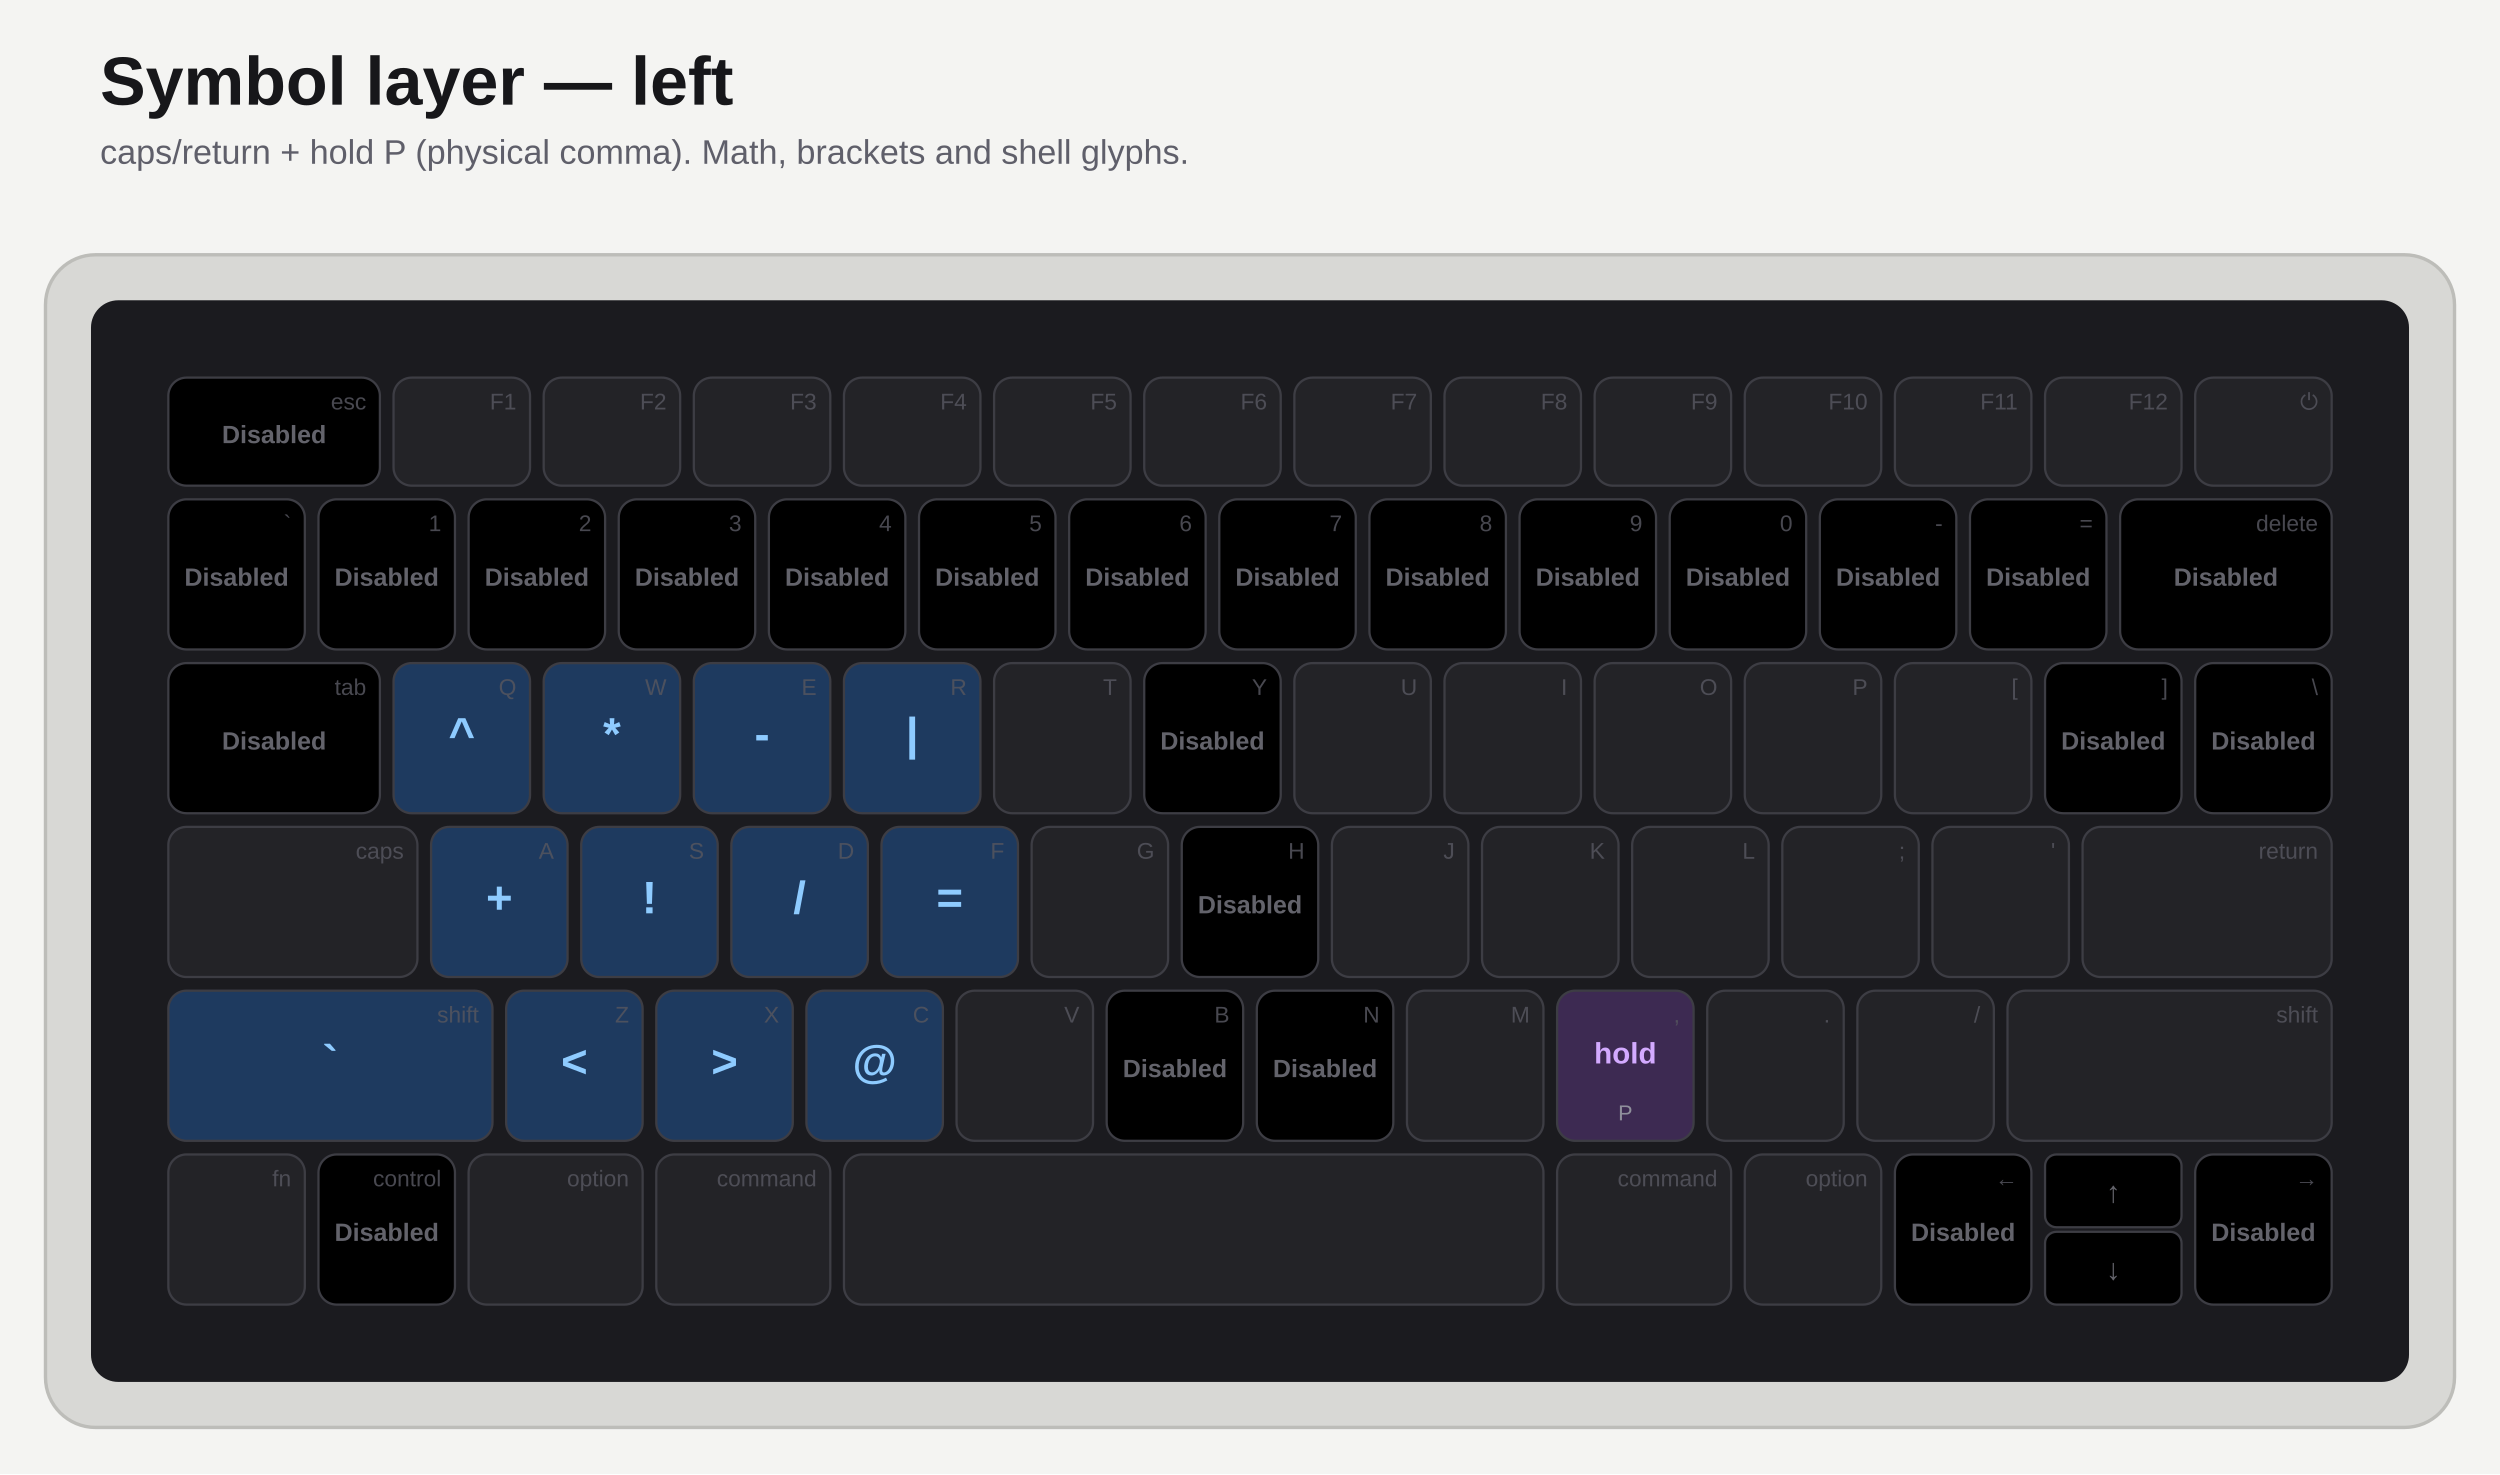
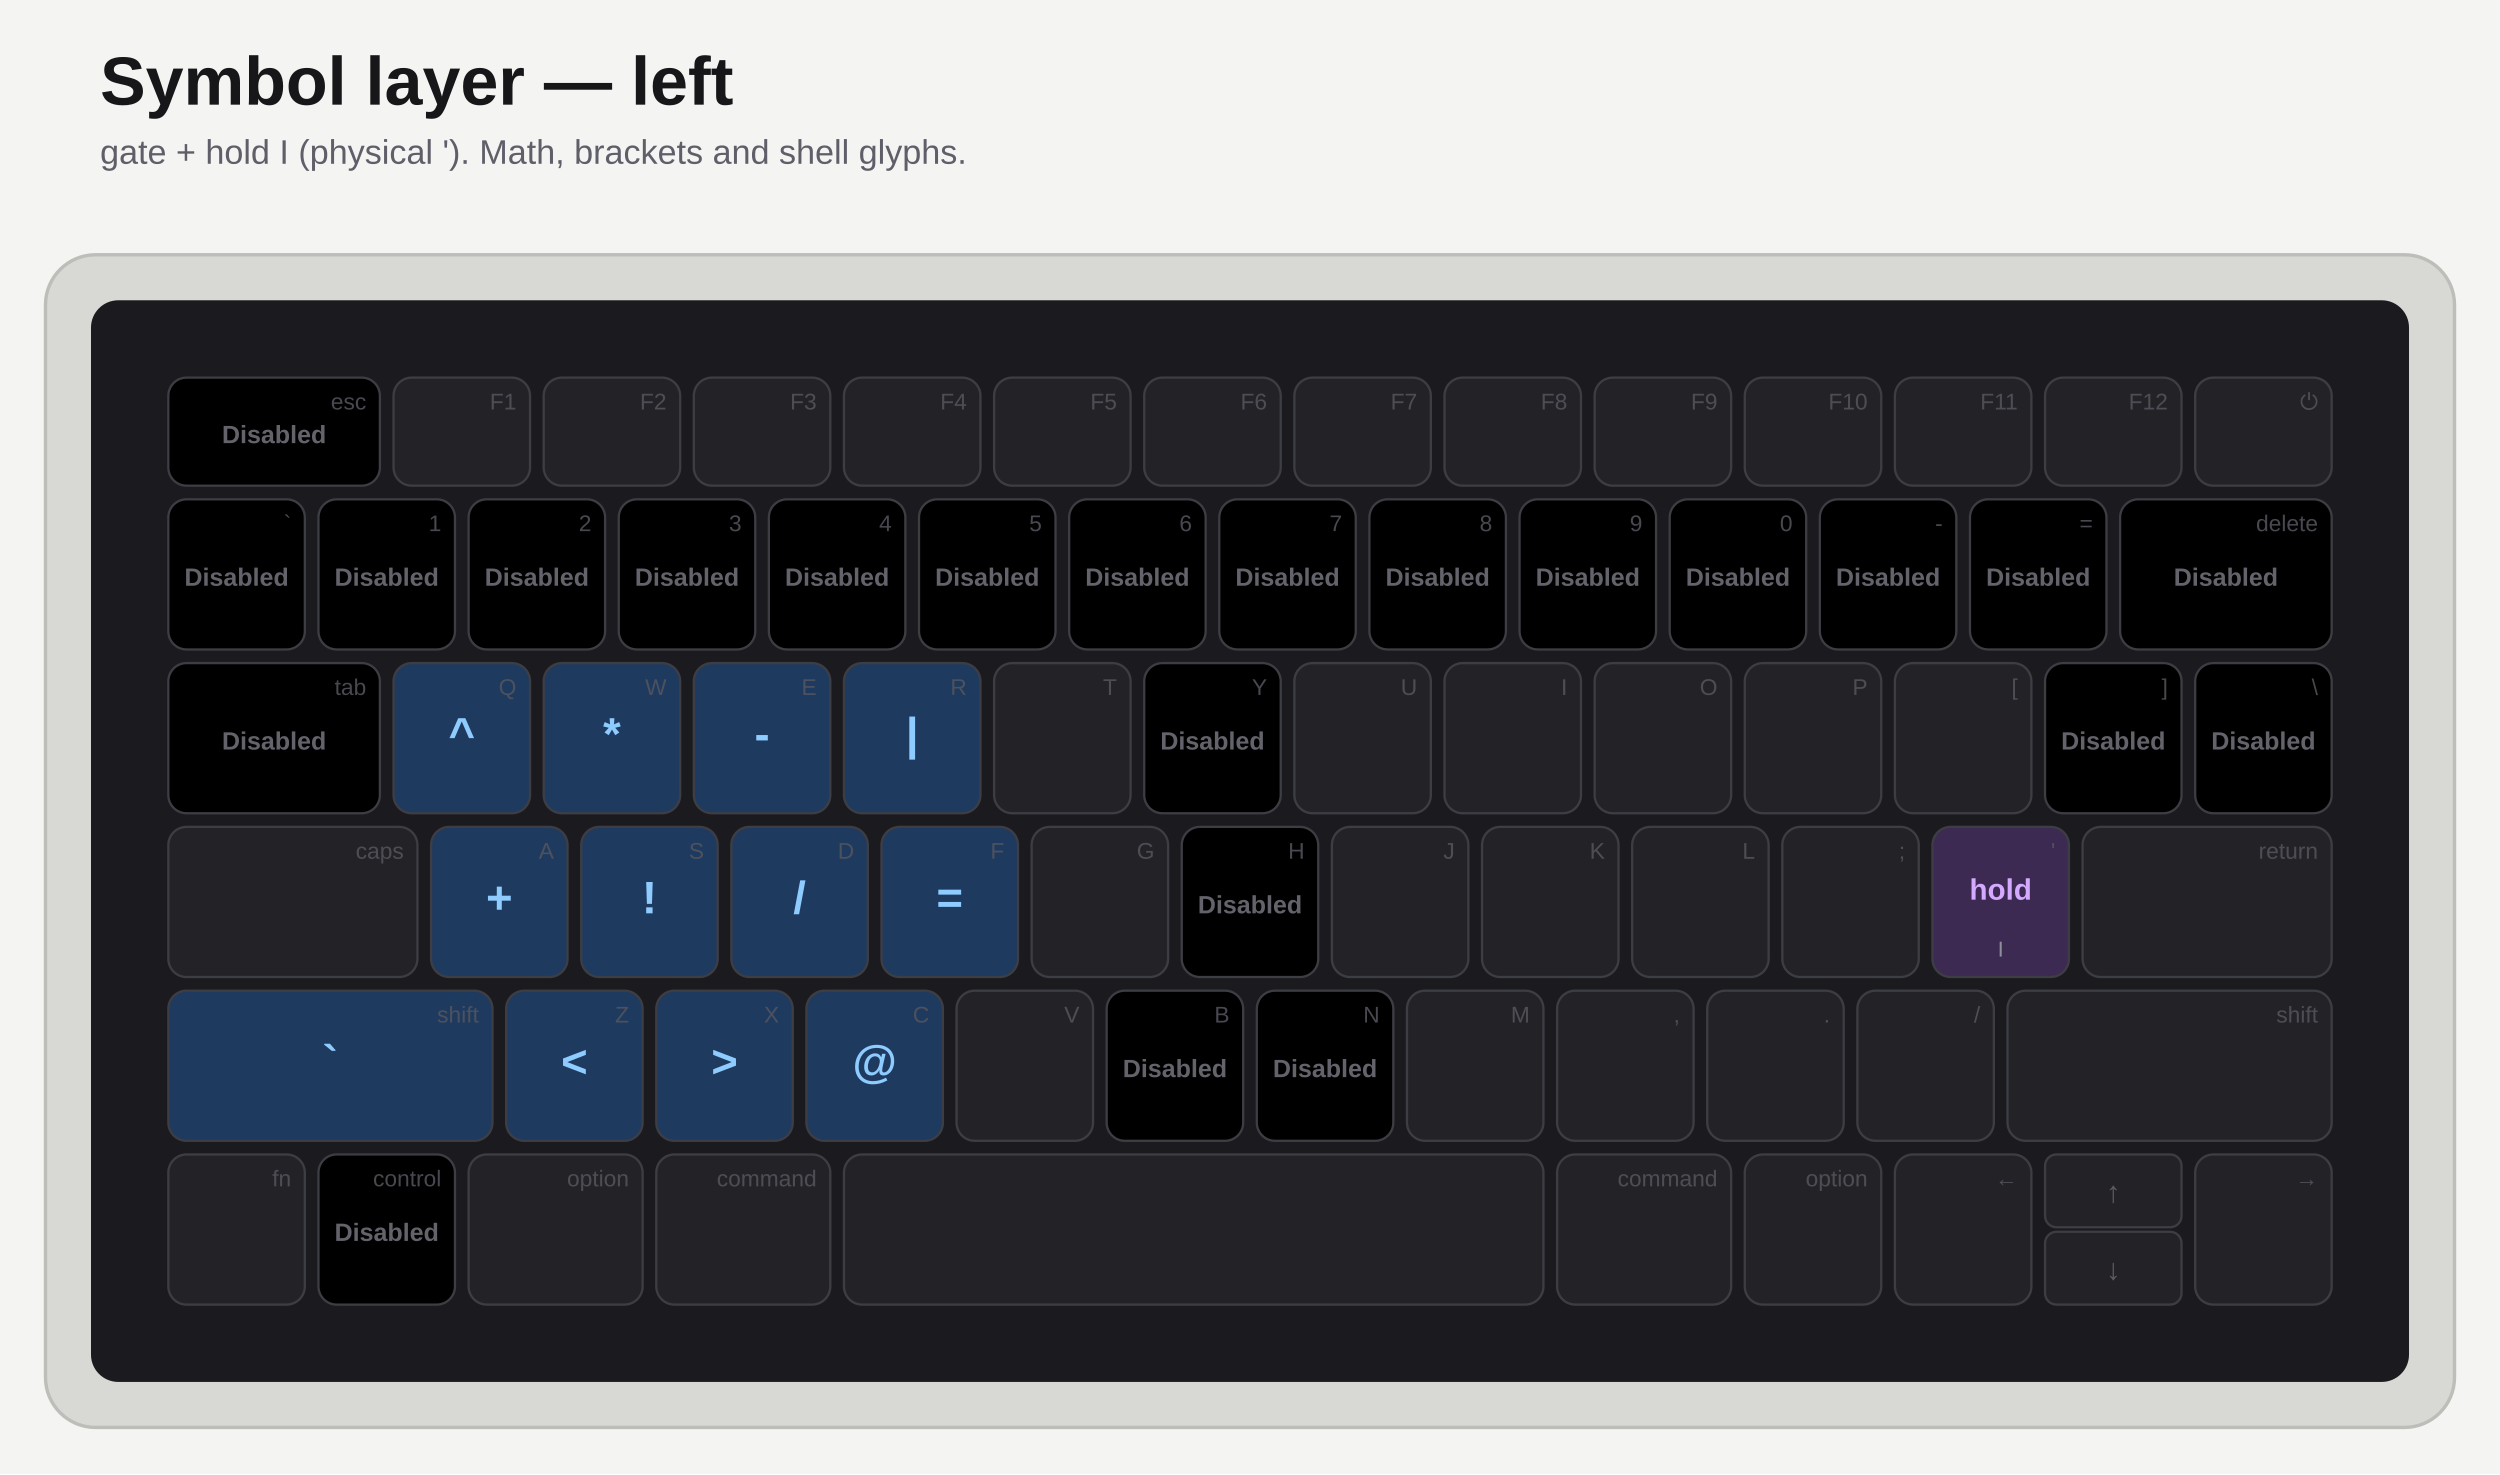
<svg xmlns="http://www.w3.org/2000/svg" width="1099" height="648" viewBox="0 0 1099 648" role="img" aria-label="Symbol layer — left layer of the splitmac">
  <rect width="1099" height="648" fill="#f4f4f2" />
  <text x="44.0" y="46.0" fill="#17171a" font-size="30" font-weight="700" text-anchor="start" opacity="1.0" font-family="-apple-system, BlinkMacSystemFont, 'SF Pro Text', 'Helvetica Neue', Arial, sans-serif">Symbol layer — left</text>
-   <text x="44.0" y="72.0" fill="#5f5f6a" font-size="15" font-weight="400" text-anchor="start" opacity="1.0" font-family="-apple-system, BlinkMacSystemFont, 'SF Pro Text', 'Helvetica Neue', Arial, sans-serif">caps/return + hold P (physical comma). Math, brackets and shell glyphs.</text>
+   <text x="44.0" y="72.0" fill="#5f5f6a" font-size="15" font-weight="400" text-anchor="start" opacity="1.0" font-family="-apple-system, BlinkMacSystemFont, 'SF Pro Text', 'Helvetica Neue', Arial, sans-serif">gate + hold I (physical '). Math, brackets and shell glyphs.</text>
  <rect x="20.0" y="112.0" width="1059.0" height="515.5" rx="22" fill="#d8d8d5" stroke="#bdbdb9" stroke-width="1.5" />
  <rect x="40.0" y="132.0" width="1019.0" height="475.5" rx="12" fill="#1b1b1f" />
  <rect x="74.0" y="166.0" width="93.0" height="47.5" rx="8" fill="#000000" stroke="#3d3d44" stroke-width="1" />
  <text x="161.0" y="180.0" fill="#55555e" font-size="10" font-weight="500" text-anchor="end" opacity="0.85" font-family="-apple-system, BlinkMacSystemFont, 'SF Pro Text', 'Helvetica Neue', Arial, sans-serif">esc</text>
  <text x="120.5" y="194.8" fill="#63636b" font-size="11" font-weight="600" text-anchor="middle" opacity="1.0" font-family="-apple-system, BlinkMacSystemFont, 'SF Pro Text', 'Helvetica Neue', Arial, sans-serif">Disabled</text>
  <rect x="173.0" y="166.0" width="60.0" height="47.5" rx="8" fill="#232327" stroke="#3d3d44" stroke-width="1" />
  <text x="227.0" y="180.0" fill="#55555e" font-size="10" font-weight="500" text-anchor="end" opacity="0.85" font-family="-apple-system, BlinkMacSystemFont, 'SF Pro Text', 'Helvetica Neue', Arial, sans-serif">F1</text>
  <rect x="239.0" y="166.0" width="60.0" height="47.5" rx="8" fill="#232327" stroke="#3d3d44" stroke-width="1" />
  <text x="293.0" y="180.0" fill="#55555e" font-size="10" font-weight="500" text-anchor="end" opacity="0.85" font-family="-apple-system, BlinkMacSystemFont, 'SF Pro Text', 'Helvetica Neue', Arial, sans-serif">F2</text>
  <rect x="305.0" y="166.0" width="60.0" height="47.5" rx="8" fill="#232327" stroke="#3d3d44" stroke-width="1" />
  <text x="359.0" y="180.0" fill="#55555e" font-size="10" font-weight="500" text-anchor="end" opacity="0.85" font-family="-apple-system, BlinkMacSystemFont, 'SF Pro Text', 'Helvetica Neue', Arial, sans-serif">F3</text>
  <rect x="371.0" y="166.0" width="60.0" height="47.5" rx="8" fill="#232327" stroke="#3d3d44" stroke-width="1" />
  <text x="425.0" y="180.0" fill="#55555e" font-size="10" font-weight="500" text-anchor="end" opacity="0.85" font-family="-apple-system, BlinkMacSystemFont, 'SF Pro Text', 'Helvetica Neue', Arial, sans-serif">F4</text>
  <rect x="437.0" y="166.0" width="60.0" height="47.5" rx="8" fill="#232327" stroke="#3d3d44" stroke-width="1" />
  <text x="491.0" y="180.0" fill="#55555e" font-size="10" font-weight="500" text-anchor="end" opacity="0.85" font-family="-apple-system, BlinkMacSystemFont, 'SF Pro Text', 'Helvetica Neue', Arial, sans-serif">F5</text>
  <rect x="503.0" y="166.0" width="60.0" height="47.5" rx="8" fill="#232327" stroke="#3d3d44" stroke-width="1" />
  <text x="557.0" y="180.0" fill="#55555e" font-size="10" font-weight="500" text-anchor="end" opacity="0.85" font-family="-apple-system, BlinkMacSystemFont, 'SF Pro Text', 'Helvetica Neue', Arial, sans-serif">F6</text>
  <rect x="569.0" y="166.0" width="60.0" height="47.5" rx="8" fill="#232327" stroke="#3d3d44" stroke-width="1" />
  <text x="623.0" y="180.0" fill="#55555e" font-size="10" font-weight="500" text-anchor="end" opacity="0.85" font-family="-apple-system, BlinkMacSystemFont, 'SF Pro Text', 'Helvetica Neue', Arial, sans-serif">F7</text>
  <rect x="635.0" y="166.0" width="60.0" height="47.5" rx="8" fill="#232327" stroke="#3d3d44" stroke-width="1" />
  <text x="689.0" y="180.0" fill="#55555e" font-size="10" font-weight="500" text-anchor="end" opacity="0.85" font-family="-apple-system, BlinkMacSystemFont, 'SF Pro Text', 'Helvetica Neue', Arial, sans-serif">F8</text>
  <rect x="701.0" y="166.0" width="60.0" height="47.5" rx="8" fill="#232327" stroke="#3d3d44" stroke-width="1" />
  <text x="755.0" y="180.0" fill="#55555e" font-size="10" font-weight="500" text-anchor="end" opacity="0.85" font-family="-apple-system, BlinkMacSystemFont, 'SF Pro Text', 'Helvetica Neue', Arial, sans-serif">F9</text>
  <rect x="767.0" y="166.0" width="60.0" height="47.5" rx="8" fill="#232327" stroke="#3d3d44" stroke-width="1" />
  <text x="821.0" y="180.0" fill="#55555e" font-size="10" font-weight="500" text-anchor="end" opacity="0.85" font-family="-apple-system, BlinkMacSystemFont, 'SF Pro Text', 'Helvetica Neue', Arial, sans-serif">F10</text>
  <rect x="833.0" y="166.0" width="60.0" height="47.5" rx="8" fill="#232327" stroke="#3d3d44" stroke-width="1" />
  <text x="887.0" y="180.0" fill="#55555e" font-size="10" font-weight="500" text-anchor="end" opacity="0.85" font-family="-apple-system, BlinkMacSystemFont, 'SF Pro Text', 'Helvetica Neue', Arial, sans-serif">F11</text>
  <rect x="899.0" y="166.0" width="60.0" height="47.5" rx="8" fill="#232327" stroke="#3d3d44" stroke-width="1" />
  <text x="953.0" y="180.0" fill="#55555e" font-size="10" font-weight="500" text-anchor="end" opacity="0.85" font-family="-apple-system, BlinkMacSystemFont, 'SF Pro Text', 'Helvetica Neue', Arial, sans-serif">F12</text>
  <rect x="965.0" y="166.0" width="60.0" height="47.5" rx="8" fill="#232327" stroke="#3d3d44" stroke-width="1" />
  <text x="1019.0" y="180.0" fill="#55555e" font-size="10" font-weight="500" text-anchor="end" opacity="0.85" font-family="-apple-system, BlinkMacSystemFont, 'SF Pro Text', 'Helvetica Neue', Arial, sans-serif">⏻</text>
  <rect x="74.0" y="219.5" width="60.0" height="66.0" rx="8" fill="#000000" stroke="#3d3d44" stroke-width="1" />
  <text x="128.0" y="233.5" fill="#55555e" font-size="10" font-weight="500" text-anchor="end" opacity="0.85" font-family="-apple-system, BlinkMacSystemFont, 'SF Pro Text', 'Helvetica Neue', Arial, sans-serif">`</text>
  <text x="104.0" y="257.5" fill="#63636b" font-size="11" font-weight="600" text-anchor="middle" opacity="1.0" font-family="-apple-system, BlinkMacSystemFont, 'SF Pro Text', 'Helvetica Neue', Arial, sans-serif">Disabled</text>
  <rect x="140.0" y="219.5" width="60.0" height="66.0" rx="8" fill="#000000" stroke="#3d3d44" stroke-width="1" />
  <text x="194.0" y="233.5" fill="#55555e" font-size="10" font-weight="500" text-anchor="end" opacity="0.85" font-family="-apple-system, BlinkMacSystemFont, 'SF Pro Text', 'Helvetica Neue', Arial, sans-serif">1</text>
  <text x="170.0" y="257.5" fill="#63636b" font-size="11" font-weight="600" text-anchor="middle" opacity="1.0" font-family="-apple-system, BlinkMacSystemFont, 'SF Pro Text', 'Helvetica Neue', Arial, sans-serif">Disabled</text>
  <rect x="206.0" y="219.5" width="60.0" height="66.0" rx="8" fill="#000000" stroke="#3d3d44" stroke-width="1" />
  <text x="260.0" y="233.5" fill="#55555e" font-size="10" font-weight="500" text-anchor="end" opacity="0.85" font-family="-apple-system, BlinkMacSystemFont, 'SF Pro Text', 'Helvetica Neue', Arial, sans-serif">2</text>
  <text x="236.0" y="257.5" fill="#63636b" font-size="11" font-weight="600" text-anchor="middle" opacity="1.0" font-family="-apple-system, BlinkMacSystemFont, 'SF Pro Text', 'Helvetica Neue', Arial, sans-serif">Disabled</text>
  <rect x="272.0" y="219.5" width="60.0" height="66.0" rx="8" fill="#000000" stroke="#3d3d44" stroke-width="1" />
  <text x="326.0" y="233.5" fill="#55555e" font-size="10" font-weight="500" text-anchor="end" opacity="0.85" font-family="-apple-system, BlinkMacSystemFont, 'SF Pro Text', 'Helvetica Neue', Arial, sans-serif">3</text>
  <text x="302.0" y="257.5" fill="#63636b" font-size="11" font-weight="600" text-anchor="middle" opacity="1.0" font-family="-apple-system, BlinkMacSystemFont, 'SF Pro Text', 'Helvetica Neue', Arial, sans-serif">Disabled</text>
  <rect x="338.0" y="219.5" width="60.0" height="66.0" rx="8" fill="#000000" stroke="#3d3d44" stroke-width="1" />
  <text x="392.0" y="233.5" fill="#55555e" font-size="10" font-weight="500" text-anchor="end" opacity="0.85" font-family="-apple-system, BlinkMacSystemFont, 'SF Pro Text', 'Helvetica Neue', Arial, sans-serif">4</text>
  <text x="368.0" y="257.5" fill="#63636b" font-size="11" font-weight="600" text-anchor="middle" opacity="1.0" font-family="-apple-system, BlinkMacSystemFont, 'SF Pro Text', 'Helvetica Neue', Arial, sans-serif">Disabled</text>
  <rect x="404.0" y="219.5" width="60.0" height="66.0" rx="8" fill="#000000" stroke="#3d3d44" stroke-width="1" />
  <text x="458.0" y="233.5" fill="#55555e" font-size="10" font-weight="500" text-anchor="end" opacity="0.85" font-family="-apple-system, BlinkMacSystemFont, 'SF Pro Text', 'Helvetica Neue', Arial, sans-serif">5</text>
  <text x="434.0" y="257.5" fill="#63636b" font-size="11" font-weight="600" text-anchor="middle" opacity="1.0" font-family="-apple-system, BlinkMacSystemFont, 'SF Pro Text', 'Helvetica Neue', Arial, sans-serif">Disabled</text>
  <rect x="470.0" y="219.5" width="60.0" height="66.0" rx="8" fill="#000000" stroke="#3d3d44" stroke-width="1" />
  <text x="524.0" y="233.5" fill="#55555e" font-size="10" font-weight="500" text-anchor="end" opacity="0.85" font-family="-apple-system, BlinkMacSystemFont, 'SF Pro Text', 'Helvetica Neue', Arial, sans-serif">6</text>
  <text x="500.0" y="257.5" fill="#63636b" font-size="11" font-weight="600" text-anchor="middle" opacity="1.0" font-family="-apple-system, BlinkMacSystemFont, 'SF Pro Text', 'Helvetica Neue', Arial, sans-serif">Disabled</text>
  <rect x="536.0" y="219.5" width="60.0" height="66.0" rx="8" fill="#000000" stroke="#3d3d44" stroke-width="1" />
  <text x="590.0" y="233.5" fill="#55555e" font-size="10" font-weight="500" text-anchor="end" opacity="0.85" font-family="-apple-system, BlinkMacSystemFont, 'SF Pro Text', 'Helvetica Neue', Arial, sans-serif">7</text>
  <text x="566.0" y="257.5" fill="#63636b" font-size="11" font-weight="600" text-anchor="middle" opacity="1.0" font-family="-apple-system, BlinkMacSystemFont, 'SF Pro Text', 'Helvetica Neue', Arial, sans-serif">Disabled</text>
  <rect x="602.0" y="219.5" width="60.0" height="66.0" rx="8" fill="#000000" stroke="#3d3d44" stroke-width="1" />
  <text x="656.0" y="233.5" fill="#55555e" font-size="10" font-weight="500" text-anchor="end" opacity="0.85" font-family="-apple-system, BlinkMacSystemFont, 'SF Pro Text', 'Helvetica Neue', Arial, sans-serif">8</text>
  <text x="632.0" y="257.5" fill="#63636b" font-size="11" font-weight="600" text-anchor="middle" opacity="1.0" font-family="-apple-system, BlinkMacSystemFont, 'SF Pro Text', 'Helvetica Neue', Arial, sans-serif">Disabled</text>
  <rect x="668.0" y="219.5" width="60.0" height="66.0" rx="8" fill="#000000" stroke="#3d3d44" stroke-width="1" />
  <text x="722.0" y="233.5" fill="#55555e" font-size="10" font-weight="500" text-anchor="end" opacity="0.85" font-family="-apple-system, BlinkMacSystemFont, 'SF Pro Text', 'Helvetica Neue', Arial, sans-serif">9</text>
  <text x="698.0" y="257.5" fill="#63636b" font-size="11" font-weight="600" text-anchor="middle" opacity="1.0" font-family="-apple-system, BlinkMacSystemFont, 'SF Pro Text', 'Helvetica Neue', Arial, sans-serif">Disabled</text>
  <rect x="734.0" y="219.5" width="60.0" height="66.0" rx="8" fill="#000000" stroke="#3d3d44" stroke-width="1" />
  <text x="788.0" y="233.5" fill="#55555e" font-size="10" font-weight="500" text-anchor="end" opacity="0.85" font-family="-apple-system, BlinkMacSystemFont, 'SF Pro Text', 'Helvetica Neue', Arial, sans-serif">0</text>
  <text x="764.0" y="257.5" fill="#63636b" font-size="11" font-weight="600" text-anchor="middle" opacity="1.0" font-family="-apple-system, BlinkMacSystemFont, 'SF Pro Text', 'Helvetica Neue', Arial, sans-serif">Disabled</text>
  <rect x="800.0" y="219.5" width="60.0" height="66.0" rx="8" fill="#000000" stroke="#3d3d44" stroke-width="1" />
  <text x="854.0" y="233.5" fill="#55555e" font-size="10" font-weight="500" text-anchor="end" opacity="0.85" font-family="-apple-system, BlinkMacSystemFont, 'SF Pro Text', 'Helvetica Neue', Arial, sans-serif">-</text>
  <text x="830.0" y="257.5" fill="#63636b" font-size="11" font-weight="600" text-anchor="middle" opacity="1.0" font-family="-apple-system, BlinkMacSystemFont, 'SF Pro Text', 'Helvetica Neue', Arial, sans-serif">Disabled</text>
  <rect x="866.0" y="219.5" width="60.0" height="66.0" rx="8" fill="#000000" stroke="#3d3d44" stroke-width="1" />
  <text x="920.0" y="233.5" fill="#55555e" font-size="10" font-weight="500" text-anchor="end" opacity="0.85" font-family="-apple-system, BlinkMacSystemFont, 'SF Pro Text', 'Helvetica Neue', Arial, sans-serif">=</text>
  <text x="896.0" y="257.5" fill="#63636b" font-size="11" font-weight="600" text-anchor="middle" opacity="1.0" font-family="-apple-system, BlinkMacSystemFont, 'SF Pro Text', 'Helvetica Neue', Arial, sans-serif">Disabled</text>
  <rect x="932.0" y="219.5" width="93.0" height="66.0" rx="8" fill="#000000" stroke="#3d3d44" stroke-width="1" />
  <text x="1019.0" y="233.5" fill="#55555e" font-size="10" font-weight="500" text-anchor="end" opacity="0.85" font-family="-apple-system, BlinkMacSystemFont, 'SF Pro Text', 'Helvetica Neue', Arial, sans-serif">delete</text>
  <text x="978.5" y="257.5" fill="#63636b" font-size="11" font-weight="600" text-anchor="middle" opacity="1.0" font-family="-apple-system, BlinkMacSystemFont, 'SF Pro Text', 'Helvetica Neue', Arial, sans-serif">Disabled</text>
  <rect x="74.0" y="291.5" width="93.0" height="66.0" rx="8" fill="#000000" stroke="#3d3d44" stroke-width="1" />
  <text x="161.0" y="305.5" fill="#55555e" font-size="10" font-weight="500" text-anchor="end" opacity="0.85" font-family="-apple-system, BlinkMacSystemFont, 'SF Pro Text', 'Helvetica Neue', Arial, sans-serif">tab</text>
  <text x="120.5" y="329.5" fill="#63636b" font-size="11" font-weight="600" text-anchor="middle" opacity="1.0" font-family="-apple-system, BlinkMacSystemFont, 'SF Pro Text', 'Helvetica Neue', Arial, sans-serif">Disabled</text>
  <rect x="173.0" y="291.5" width="60.0" height="66.0" rx="8" fill="#1e3a5f" stroke="#3d3d44" stroke-width="1" />
  <text x="227.0" y="305.5" fill="#55555e" font-size="10" font-weight="500" text-anchor="end" opacity="0.85" font-family="-apple-system, BlinkMacSystemFont, 'SF Pro Text', 'Helvetica Neue', Arial, sans-serif">Q</text>
  <text x="203.0" y="329.5" fill="#8ecbff" font-size="20" font-weight="700" text-anchor="middle" opacity="1.0" font-family="-apple-system, BlinkMacSystemFont, 'SF Pro Text', 'Helvetica Neue', Arial, sans-serif">^</text>
  <rect x="239.0" y="291.5" width="60.0" height="66.0" rx="8" fill="#1e3a5f" stroke="#3d3d44" stroke-width="1" />
  <text x="293.0" y="305.5" fill="#55555e" font-size="10" font-weight="500" text-anchor="end" opacity="0.85" font-family="-apple-system, BlinkMacSystemFont, 'SF Pro Text', 'Helvetica Neue', Arial, sans-serif">W</text>
  <text x="269.0" y="329.5" fill="#8ecbff" font-size="20" font-weight="700" text-anchor="middle" opacity="1.0" font-family="-apple-system, BlinkMacSystemFont, 'SF Pro Text', 'Helvetica Neue', Arial, sans-serif">*</text>
  <rect x="305.0" y="291.5" width="60.0" height="66.0" rx="8" fill="#1e3a5f" stroke="#3d3d44" stroke-width="1" />
  <text x="359.0" y="305.5" fill="#55555e" font-size="10" font-weight="500" text-anchor="end" opacity="0.85" font-family="-apple-system, BlinkMacSystemFont, 'SF Pro Text', 'Helvetica Neue', Arial, sans-serif">E</text>
  <text x="335.0" y="329.5" fill="#8ecbff" font-size="20" font-weight="700" text-anchor="middle" opacity="1.0" font-family="-apple-system, BlinkMacSystemFont, 'SF Pro Text', 'Helvetica Neue', Arial, sans-serif">-</text>
  <rect x="371.0" y="291.5" width="60.0" height="66.0" rx="8" fill="#1e3a5f" stroke="#3d3d44" stroke-width="1" />
  <text x="425.0" y="305.5" fill="#55555e" font-size="10" font-weight="500" text-anchor="end" opacity="0.85" font-family="-apple-system, BlinkMacSystemFont, 'SF Pro Text', 'Helvetica Neue', Arial, sans-serif">R</text>
  <text x="401.0" y="329.5" fill="#8ecbff" font-size="20" font-weight="700" text-anchor="middle" opacity="1.0" font-family="-apple-system, BlinkMacSystemFont, 'SF Pro Text', 'Helvetica Neue', Arial, sans-serif">|</text>
  <rect x="437.0" y="291.5" width="60.0" height="66.0" rx="8" fill="#232327" stroke="#3d3d44" stroke-width="1" />
  <text x="491.0" y="305.5" fill="#55555e" font-size="10" font-weight="500" text-anchor="end" opacity="0.85" font-family="-apple-system, BlinkMacSystemFont, 'SF Pro Text', 'Helvetica Neue', Arial, sans-serif">T</text>
  <rect x="503.0" y="291.5" width="60.0" height="66.0" rx="8" fill="#000000" stroke="#3d3d44" stroke-width="1" />
  <text x="557.0" y="305.5" fill="#55555e" font-size="10" font-weight="500" text-anchor="end" opacity="0.85" font-family="-apple-system, BlinkMacSystemFont, 'SF Pro Text', 'Helvetica Neue', Arial, sans-serif">Y</text>
  <text x="533.0" y="329.5" fill="#63636b" font-size="11" font-weight="600" text-anchor="middle" opacity="1.0" font-family="-apple-system, BlinkMacSystemFont, 'SF Pro Text', 'Helvetica Neue', Arial, sans-serif">Disabled</text>
  <rect x="569.0" y="291.5" width="60.0" height="66.0" rx="8" fill="#232327" stroke="#3d3d44" stroke-width="1" />
  <text x="623.0" y="305.5" fill="#55555e" font-size="10" font-weight="500" text-anchor="end" opacity="0.85" font-family="-apple-system, BlinkMacSystemFont, 'SF Pro Text', 'Helvetica Neue', Arial, sans-serif">U</text>
  <rect x="635.0" y="291.5" width="60.0" height="66.0" rx="8" fill="#232327" stroke="#3d3d44" stroke-width="1" />
  <text x="689.0" y="305.5" fill="#55555e" font-size="10" font-weight="500" text-anchor="end" opacity="0.85" font-family="-apple-system, BlinkMacSystemFont, 'SF Pro Text', 'Helvetica Neue', Arial, sans-serif">I</text>
  <rect x="701.0" y="291.5" width="60.0" height="66.0" rx="8" fill="#232327" stroke="#3d3d44" stroke-width="1" />
  <text x="755.0" y="305.5" fill="#55555e" font-size="10" font-weight="500" text-anchor="end" opacity="0.85" font-family="-apple-system, BlinkMacSystemFont, 'SF Pro Text', 'Helvetica Neue', Arial, sans-serif">O</text>
  <rect x="767.0" y="291.5" width="60.0" height="66.0" rx="8" fill="#232327" stroke="#3d3d44" stroke-width="1" />
  <text x="821.0" y="305.5" fill="#55555e" font-size="10" font-weight="500" text-anchor="end" opacity="0.85" font-family="-apple-system, BlinkMacSystemFont, 'SF Pro Text', 'Helvetica Neue', Arial, sans-serif">P</text>
  <rect x="833.0" y="291.5" width="60.0" height="66.0" rx="8" fill="#232327" stroke="#3d3d44" stroke-width="1" />
  <text x="887.0" y="305.5" fill="#55555e" font-size="10" font-weight="500" text-anchor="end" opacity="0.85" font-family="-apple-system, BlinkMacSystemFont, 'SF Pro Text', 'Helvetica Neue', Arial, sans-serif">[</text>
  <rect x="899.0" y="291.5" width="60.0" height="66.0" rx="8" fill="#000000" stroke="#3d3d44" stroke-width="1" />
  <text x="953.0" y="305.5" fill="#55555e" font-size="10" font-weight="500" text-anchor="end" opacity="0.85" font-family="-apple-system, BlinkMacSystemFont, 'SF Pro Text', 'Helvetica Neue', Arial, sans-serif">]</text>
  <text x="929.0" y="329.5" fill="#63636b" font-size="11" font-weight="600" text-anchor="middle" opacity="1.0" font-family="-apple-system, BlinkMacSystemFont, 'SF Pro Text', 'Helvetica Neue', Arial, sans-serif">Disabled</text>
  <rect x="965.0" y="291.5" width="60.0" height="66.0" rx="8" fill="#000000" stroke="#3d3d44" stroke-width="1" />
  <text x="1019.0" y="305.5" fill="#55555e" font-size="10" font-weight="500" text-anchor="end" opacity="0.85" font-family="-apple-system, BlinkMacSystemFont, 'SF Pro Text', 'Helvetica Neue', Arial, sans-serif">\</text>
  <text x="995.0" y="329.5" fill="#63636b" font-size="11" font-weight="600" text-anchor="middle" opacity="1.0" font-family="-apple-system, BlinkMacSystemFont, 'SF Pro Text', 'Helvetica Neue', Arial, sans-serif">Disabled</text>
  <rect x="74.0" y="363.5" width="109.5" height="66.0" rx="8" fill="#232327" stroke="#3d3d44" stroke-width="1" />
  <text x="177.5" y="377.5" fill="#55555e" font-size="10" font-weight="500" text-anchor="end" opacity="0.85" font-family="-apple-system, BlinkMacSystemFont, 'SF Pro Text', 'Helvetica Neue', Arial, sans-serif">caps</text>
  <rect x="189.5" y="363.5" width="60.0" height="66.0" rx="8" fill="#1e3a5f" stroke="#3d3d44" stroke-width="1" />
  <text x="243.5" y="377.5" fill="#55555e" font-size="10" font-weight="500" text-anchor="end" opacity="0.85" font-family="-apple-system, BlinkMacSystemFont, 'SF Pro Text', 'Helvetica Neue', Arial, sans-serif">A</text>
  <text x="219.5" y="401.5" fill="#8ecbff" font-size="20" font-weight="700" text-anchor="middle" opacity="1.0" font-family="-apple-system, BlinkMacSystemFont, 'SF Pro Text', 'Helvetica Neue', Arial, sans-serif">+</text>
  <rect x="255.5" y="363.5" width="60.0" height="66.0" rx="8" fill="#1e3a5f" stroke="#3d3d44" stroke-width="1" />
  <text x="309.5" y="377.5" fill="#55555e" font-size="10" font-weight="500" text-anchor="end" opacity="0.85" font-family="-apple-system, BlinkMacSystemFont, 'SF Pro Text', 'Helvetica Neue', Arial, sans-serif">S</text>
  <text x="285.5" y="401.5" fill="#8ecbff" font-size="20" font-weight="700" text-anchor="middle" opacity="1.0" font-family="-apple-system, BlinkMacSystemFont, 'SF Pro Text', 'Helvetica Neue', Arial, sans-serif">!</text>
  <rect x="321.5" y="363.5" width="60.0" height="66.0" rx="8" fill="#1e3a5f" stroke="#3d3d44" stroke-width="1" />
  <text x="375.5" y="377.5" fill="#55555e" font-size="10" font-weight="500" text-anchor="end" opacity="0.85" font-family="-apple-system, BlinkMacSystemFont, 'SF Pro Text', 'Helvetica Neue', Arial, sans-serif">D</text>
  <text x="351.5" y="401.5" fill="#8ecbff" font-size="20" font-weight="700" text-anchor="middle" opacity="1.0" font-family="-apple-system, BlinkMacSystemFont, 'SF Pro Text', 'Helvetica Neue', Arial, sans-serif">/</text>
  <rect x="387.5" y="363.5" width="60.0" height="66.0" rx="8" fill="#1e3a5f" stroke="#3d3d44" stroke-width="1" />
  <text x="441.5" y="377.5" fill="#55555e" font-size="10" font-weight="500" text-anchor="end" opacity="0.85" font-family="-apple-system, BlinkMacSystemFont, 'SF Pro Text', 'Helvetica Neue', Arial, sans-serif">F</text>
  <text x="417.5" y="401.5" fill="#8ecbff" font-size="20" font-weight="700" text-anchor="middle" opacity="1.0" font-family="-apple-system, BlinkMacSystemFont, 'SF Pro Text', 'Helvetica Neue', Arial, sans-serif">=</text>
  <rect x="453.5" y="363.5" width="60.0" height="66.0" rx="8" fill="#232327" stroke="#3d3d44" stroke-width="1" />
  <text x="507.5" y="377.5" fill="#55555e" font-size="10" font-weight="500" text-anchor="end" opacity="0.85" font-family="-apple-system, BlinkMacSystemFont, 'SF Pro Text', 'Helvetica Neue', Arial, sans-serif">G</text>
  <rect x="519.5" y="363.5" width="60.0" height="66.0" rx="8" fill="#000000" stroke="#3d3d44" stroke-width="1" />
  <text x="573.5" y="377.5" fill="#55555e" font-size="10" font-weight="500" text-anchor="end" opacity="0.85" font-family="-apple-system, BlinkMacSystemFont, 'SF Pro Text', 'Helvetica Neue', Arial, sans-serif">H</text>
  <text x="549.5" y="401.5" fill="#63636b" font-size="11" font-weight="600" text-anchor="middle" opacity="1.0" font-family="-apple-system, BlinkMacSystemFont, 'SF Pro Text', 'Helvetica Neue', Arial, sans-serif">Disabled</text>
  <rect x="585.5" y="363.5" width="60.0" height="66.0" rx="8" fill="#232327" stroke="#3d3d44" stroke-width="1" />
  <text x="639.5" y="377.5" fill="#55555e" font-size="10" font-weight="500" text-anchor="end" opacity="0.85" font-family="-apple-system, BlinkMacSystemFont, 'SF Pro Text', 'Helvetica Neue', Arial, sans-serif">J</text>
  <rect x="651.5" y="363.5" width="60.0" height="66.0" rx="8" fill="#232327" stroke="#3d3d44" stroke-width="1" />
  <text x="705.5" y="377.5" fill="#55555e" font-size="10" font-weight="500" text-anchor="end" opacity="0.85" font-family="-apple-system, BlinkMacSystemFont, 'SF Pro Text', 'Helvetica Neue', Arial, sans-serif">K</text>
  <rect x="717.5" y="363.5" width="60.0" height="66.0" rx="8" fill="#232327" stroke="#3d3d44" stroke-width="1" />
  <text x="771.5" y="377.5" fill="#55555e" font-size="10" font-weight="500" text-anchor="end" opacity="0.85" font-family="-apple-system, BlinkMacSystemFont, 'SF Pro Text', 'Helvetica Neue', Arial, sans-serif">L</text>
  <rect x="783.5" y="363.5" width="60.0" height="66.0" rx="8" fill="#232327" stroke="#3d3d44" stroke-width="1" />
  <text x="837.5" y="377.5" fill="#55555e" font-size="10" font-weight="500" text-anchor="end" opacity="0.85" font-family="-apple-system, BlinkMacSystemFont, 'SF Pro Text', 'Helvetica Neue', Arial, sans-serif">;</text>
-   <rect x="849.5" y="363.5" width="60.0" height="66.0" rx="8" fill="#232327" stroke="#3d3d44" stroke-width="1" />
+   <rect x="849.5" y="363.5" width="60.0" height="66.0" rx="8" fill="#3d2a52" stroke="#3d3d44" stroke-width="1" />
  <text x="903.5" y="377.5" fill="#55555e" font-size="10" font-weight="500" text-anchor="end" opacity="0.85" font-family="-apple-system, BlinkMacSystemFont, 'SF Pro Text', 'Helvetica Neue', Arial, sans-serif">'</text>
+   <text x="879.5" y="395.5" fill="#d3aaff" font-size="13" font-weight="600" text-anchor="middle" opacity="1.0" font-family="-apple-system, BlinkMacSystemFont, 'SF Pro Text', 'Helvetica Neue', Arial, sans-serif">hold</text>
+   <text x="879.5" y="420.5" fill="#8f8f9b" font-size="9.5" font-weight="500" text-anchor="middle" opacity="1.0" font-family="-apple-system, BlinkMacSystemFont, 'SF Pro Text', 'Helvetica Neue', Arial, sans-serif">I</text>
  <rect x="915.5" y="363.5" width="109.5" height="66.0" rx="8" fill="#232327" stroke="#3d3d44" stroke-width="1" />
  <text x="1019.0" y="377.5" fill="#55555e" font-size="10" font-weight="500" text-anchor="end" opacity="0.85" font-family="-apple-system, BlinkMacSystemFont, 'SF Pro Text', 'Helvetica Neue', Arial, sans-serif">return</text>
  <rect x="74.0" y="435.5" width="142.5" height="66.0" rx="8" fill="#1e3a5f" stroke="#3d3d44" stroke-width="1" />
  <text x="210.5" y="449.5" fill="#55555e" font-size="10" font-weight="500" text-anchor="end" opacity="0.85" font-family="-apple-system, BlinkMacSystemFont, 'SF Pro Text', 'Helvetica Neue', Arial, sans-serif">shift</text>
  <text x="145.2" y="473.5" fill="#8ecbff" font-size="20" font-weight="700" text-anchor="middle" opacity="1.0" font-family="-apple-system, BlinkMacSystemFont, 'SF Pro Text', 'Helvetica Neue', Arial, sans-serif">`</text>
  <rect x="222.5" y="435.5" width="60.0" height="66.0" rx="8" fill="#1e3a5f" stroke="#3d3d44" stroke-width="1" />
  <text x="276.5" y="449.5" fill="#55555e" font-size="10" font-weight="500" text-anchor="end" opacity="0.85" font-family="-apple-system, BlinkMacSystemFont, 'SF Pro Text', 'Helvetica Neue', Arial, sans-serif">Z</text>
  <text x="252.5" y="473.5" fill="#8ecbff" font-size="20" font-weight="700" text-anchor="middle" opacity="1.0" font-family="-apple-system, BlinkMacSystemFont, 'SF Pro Text', 'Helvetica Neue', Arial, sans-serif">&lt;</text>
  <rect x="288.5" y="435.5" width="60.0" height="66.0" rx="8" fill="#1e3a5f" stroke="#3d3d44" stroke-width="1" />
  <text x="342.5" y="449.5" fill="#55555e" font-size="10" font-weight="500" text-anchor="end" opacity="0.85" font-family="-apple-system, BlinkMacSystemFont, 'SF Pro Text', 'Helvetica Neue', Arial, sans-serif">X</text>
  <text x="318.5" y="473.5" fill="#8ecbff" font-size="20" font-weight="700" text-anchor="middle" opacity="1.0" font-family="-apple-system, BlinkMacSystemFont, 'SF Pro Text', 'Helvetica Neue', Arial, sans-serif">&gt;</text>
  <rect x="354.5" y="435.5" width="60.0" height="66.0" rx="8" fill="#1e3a5f" stroke="#3d3d44" stroke-width="1" />
  <text x="408.5" y="449.5" fill="#55555e" font-size="10" font-weight="500" text-anchor="end" opacity="0.85" font-family="-apple-system, BlinkMacSystemFont, 'SF Pro Text', 'Helvetica Neue', Arial, sans-serif">C</text>
  <text x="384.5" y="473.5" fill="#8ecbff" font-size="20" font-weight="700" text-anchor="middle" opacity="1.0" font-family="-apple-system, BlinkMacSystemFont, 'SF Pro Text', 'Helvetica Neue', Arial, sans-serif">@</text>
  <rect x="420.5" y="435.5" width="60.0" height="66.0" rx="8" fill="#232327" stroke="#3d3d44" stroke-width="1" />
  <text x="474.5" y="449.5" fill="#55555e" font-size="10" font-weight="500" text-anchor="end" opacity="0.85" font-family="-apple-system, BlinkMacSystemFont, 'SF Pro Text', 'Helvetica Neue', Arial, sans-serif">V</text>
  <rect x="486.5" y="435.5" width="60.0" height="66.0" rx="8" fill="#000000" stroke="#3d3d44" stroke-width="1" />
  <text x="540.5" y="449.5" fill="#55555e" font-size="10" font-weight="500" text-anchor="end" opacity="0.85" font-family="-apple-system, BlinkMacSystemFont, 'SF Pro Text', 'Helvetica Neue', Arial, sans-serif">B</text>
  <text x="516.5" y="473.5" fill="#63636b" font-size="11" font-weight="600" text-anchor="middle" opacity="1.0" font-family="-apple-system, BlinkMacSystemFont, 'SF Pro Text', 'Helvetica Neue', Arial, sans-serif">Disabled</text>
  <rect x="552.5" y="435.5" width="60.0" height="66.0" rx="8" fill="#000000" stroke="#3d3d44" stroke-width="1" />
  <text x="606.5" y="449.5" fill="#55555e" font-size="10" font-weight="500" text-anchor="end" opacity="0.85" font-family="-apple-system, BlinkMacSystemFont, 'SF Pro Text', 'Helvetica Neue', Arial, sans-serif">N</text>
  <text x="582.5" y="473.5" fill="#63636b" font-size="11" font-weight="600" text-anchor="middle" opacity="1.0" font-family="-apple-system, BlinkMacSystemFont, 'SF Pro Text', 'Helvetica Neue', Arial, sans-serif">Disabled</text>
  <rect x="618.5" y="435.5" width="60.0" height="66.0" rx="8" fill="#232327" stroke="#3d3d44" stroke-width="1" />
  <text x="672.5" y="449.5" fill="#55555e" font-size="10" font-weight="500" text-anchor="end" opacity="0.85" font-family="-apple-system, BlinkMacSystemFont, 'SF Pro Text', 'Helvetica Neue', Arial, sans-serif">M</text>
-   <rect x="684.5" y="435.5" width="60.0" height="66.0" rx="8" fill="#3d2a52" stroke="#3d3d44" stroke-width="1" />
+   <rect x="684.5" y="435.5" width="60.0" height="66.0" rx="8" fill="#232327" stroke="#3d3d44" stroke-width="1" />
  <text x="738.5" y="449.5" fill="#55555e" font-size="10" font-weight="500" text-anchor="end" opacity="0.85" font-family="-apple-system, BlinkMacSystemFont, 'SF Pro Text', 'Helvetica Neue', Arial, sans-serif">,</text>
-   <text x="714.5" y="467.5" fill="#d3aaff" font-size="13" font-weight="600" text-anchor="middle" opacity="1.0" font-family="-apple-system, BlinkMacSystemFont, 'SF Pro Text', 'Helvetica Neue', Arial, sans-serif">hold</text>
-   <text x="714.5" y="492.5" fill="#8f8f9b" font-size="9.5" font-weight="500" text-anchor="middle" opacity="1.0" font-family="-apple-system, BlinkMacSystemFont, 'SF Pro Text', 'Helvetica Neue', Arial, sans-serif">P</text>
  <rect x="750.5" y="435.5" width="60.0" height="66.0" rx="8" fill="#232327" stroke="#3d3d44" stroke-width="1" />
  <text x="804.5" y="449.5" fill="#55555e" font-size="10" font-weight="500" text-anchor="end" opacity="0.85" font-family="-apple-system, BlinkMacSystemFont, 'SF Pro Text', 'Helvetica Neue', Arial, sans-serif">.</text>
  <rect x="816.5" y="435.5" width="60.0" height="66.0" rx="8" fill="#232327" stroke="#3d3d44" stroke-width="1" />
  <text x="870.5" y="449.5" fill="#55555e" font-size="10" font-weight="500" text-anchor="end" opacity="0.85" font-family="-apple-system, BlinkMacSystemFont, 'SF Pro Text', 'Helvetica Neue', Arial, sans-serif">/</text>
  <rect x="882.5" y="435.5" width="142.5" height="66.0" rx="8" fill="#232327" stroke="#3d3d44" stroke-width="1" />
  <text x="1019.0" y="449.5" fill="#55555e" font-size="10" font-weight="500" text-anchor="end" opacity="0.85" font-family="-apple-system, BlinkMacSystemFont, 'SF Pro Text', 'Helvetica Neue', Arial, sans-serif">shift</text>
  <rect x="74.0" y="507.5" width="60.0" height="66.0" rx="8" fill="#232327" stroke="#3d3d44" stroke-width="1" />
  <text x="128.0" y="521.5" fill="#55555e" font-size="10" font-weight="500" text-anchor="end" opacity="0.85" font-family="-apple-system, BlinkMacSystemFont, 'SF Pro Text', 'Helvetica Neue', Arial, sans-serif">fn</text>
  <rect x="140.0" y="507.5" width="60.0" height="66.0" rx="8" fill="#000000" stroke="#3d3d44" stroke-width="1" />
  <text x="194.0" y="521.5" fill="#55555e" font-size="10" font-weight="500" text-anchor="end" opacity="0.85" font-family="-apple-system, BlinkMacSystemFont, 'SF Pro Text', 'Helvetica Neue', Arial, sans-serif">control</text>
  <text x="170.0" y="545.5" fill="#63636b" font-size="11" font-weight="600" text-anchor="middle" opacity="1.0" font-family="-apple-system, BlinkMacSystemFont, 'SF Pro Text', 'Helvetica Neue', Arial, sans-serif">Disabled</text>
  <rect x="206.0" y="507.5" width="76.5" height="66.0" rx="8" fill="#232327" stroke="#3d3d44" stroke-width="1" />
  <text x="276.5" y="521.5" fill="#55555e" font-size="10" font-weight="500" text-anchor="end" opacity="0.85" font-family="-apple-system, BlinkMacSystemFont, 'SF Pro Text', 'Helvetica Neue', Arial, sans-serif">option</text>
  <rect x="288.5" y="507.5" width="76.5" height="66.0" rx="8" fill="#232327" stroke="#3d3d44" stroke-width="1" />
  <text x="359.0" y="521.5" fill="#55555e" font-size="10" font-weight="500" text-anchor="end" opacity="0.85" font-family="-apple-system, BlinkMacSystemFont, 'SF Pro Text', 'Helvetica Neue', Arial, sans-serif">command</text>
  <rect x="371.0" y="507.5" width="307.5" height="66.0" rx="8" fill="#232327" stroke="#3d3d44" stroke-width="1" />
  <rect x="684.5" y="507.5" width="76.5" height="66.0" rx="8" fill="#232327" stroke="#3d3d44" stroke-width="1" />
  <text x="755.0" y="521.5" fill="#55555e" font-size="10" font-weight="500" text-anchor="end" opacity="0.85" font-family="-apple-system, BlinkMacSystemFont, 'SF Pro Text', 'Helvetica Neue', Arial, sans-serif">command</text>
  <rect x="767.0" y="507.5" width="60.0" height="66.0" rx="8" fill="#232327" stroke="#3d3d44" stroke-width="1" />
  <text x="821.0" y="521.5" fill="#55555e" font-size="10" font-weight="500" text-anchor="end" opacity="0.85" font-family="-apple-system, BlinkMacSystemFont, 'SF Pro Text', 'Helvetica Neue', Arial, sans-serif">option</text>
-   <rect x="833.0" y="507.5" width="60.0" height="66.0" rx="8" fill="#000000" stroke="#3d3d44" stroke-width="1" />
+   <rect x="833.0" y="507.5" width="60.0" height="66.0" rx="8" fill="#232327" stroke="#3d3d44" stroke-width="1" />
  <text x="887.0" y="521.5" fill="#55555e" font-size="10" font-weight="500" text-anchor="end" opacity="0.85" font-family="-apple-system, BlinkMacSystemFont, 'SF Pro Text', 'Helvetica Neue', Arial, sans-serif">←</text>
-   <text x="863.0" y="545.5" fill="#63636b" font-size="11" font-weight="600" text-anchor="middle" opacity="1.0" font-family="-apple-system, BlinkMacSystemFont, 'SF Pro Text', 'Helvetica Neue', Arial, sans-serif">Disabled</text>
-   <rect x="899.0" y="507.5" width="60.0" height="32.0" rx="5" fill="#000000" stroke="#3d3d44" stroke-width="1" />
-   <text x="929.0" y="528.5" fill="#63636b" font-size="13" font-weight="600" text-anchor="middle" opacity="1.0" font-family="-apple-system, BlinkMacSystemFont, 'SF Pro Text', 'Helvetica Neue', Arial, sans-serif">↑</text>
-   <rect x="899.0" y="541.5" width="60.0" height="32.0" rx="5" fill="#000000" stroke="#3d3d44" stroke-width="1" />
-   <text x="929.0" y="562.5" fill="#63636b" font-size="13" font-weight="600" text-anchor="middle" opacity="1.0" font-family="-apple-system, BlinkMacSystemFont, 'SF Pro Text', 'Helvetica Neue', Arial, sans-serif">↓</text>
-   <rect x="965.0" y="507.5" width="60.0" height="66.0" rx="8" fill="#000000" stroke="#3d3d44" stroke-width="1" />
+   <rect x="899.0" y="507.5" width="60.0" height="32.0" rx="5" fill="#232327" stroke="#3d3d44" stroke-width="1" />
+   <text x="929.0" y="528.5" fill="#5a5a63" font-size="13" font-weight="600" text-anchor="middle" opacity="1.0" font-family="-apple-system, BlinkMacSystemFont, 'SF Pro Text', 'Helvetica Neue', Arial, sans-serif">↑</text>
+   <rect x="899.0" y="541.5" width="60.0" height="32.0" rx="5" fill="#232327" stroke="#3d3d44" stroke-width="1" />
+   <text x="929.0" y="562.5" fill="#5a5a63" font-size="13" font-weight="600" text-anchor="middle" opacity="1.0" font-family="-apple-system, BlinkMacSystemFont, 'SF Pro Text', 'Helvetica Neue', Arial, sans-serif">↓</text>
+   <rect x="965.0" y="507.5" width="60.0" height="66.0" rx="8" fill="#232327" stroke="#3d3d44" stroke-width="1" />
  <text x="1019.0" y="521.5" fill="#55555e" font-size="10" font-weight="500" text-anchor="end" opacity="0.85" font-family="-apple-system, BlinkMacSystemFont, 'SF Pro Text', 'Helvetica Neue', Arial, sans-serif">→</text>
-   <text x="995.0" y="545.5" fill="#63636b" font-size="11" font-weight="600" text-anchor="middle" opacity="1.0" font-family="-apple-system, BlinkMacSystemFont, 'SF Pro Text', 'Helvetica Neue', Arial, sans-serif">Disabled</text>
</svg>
